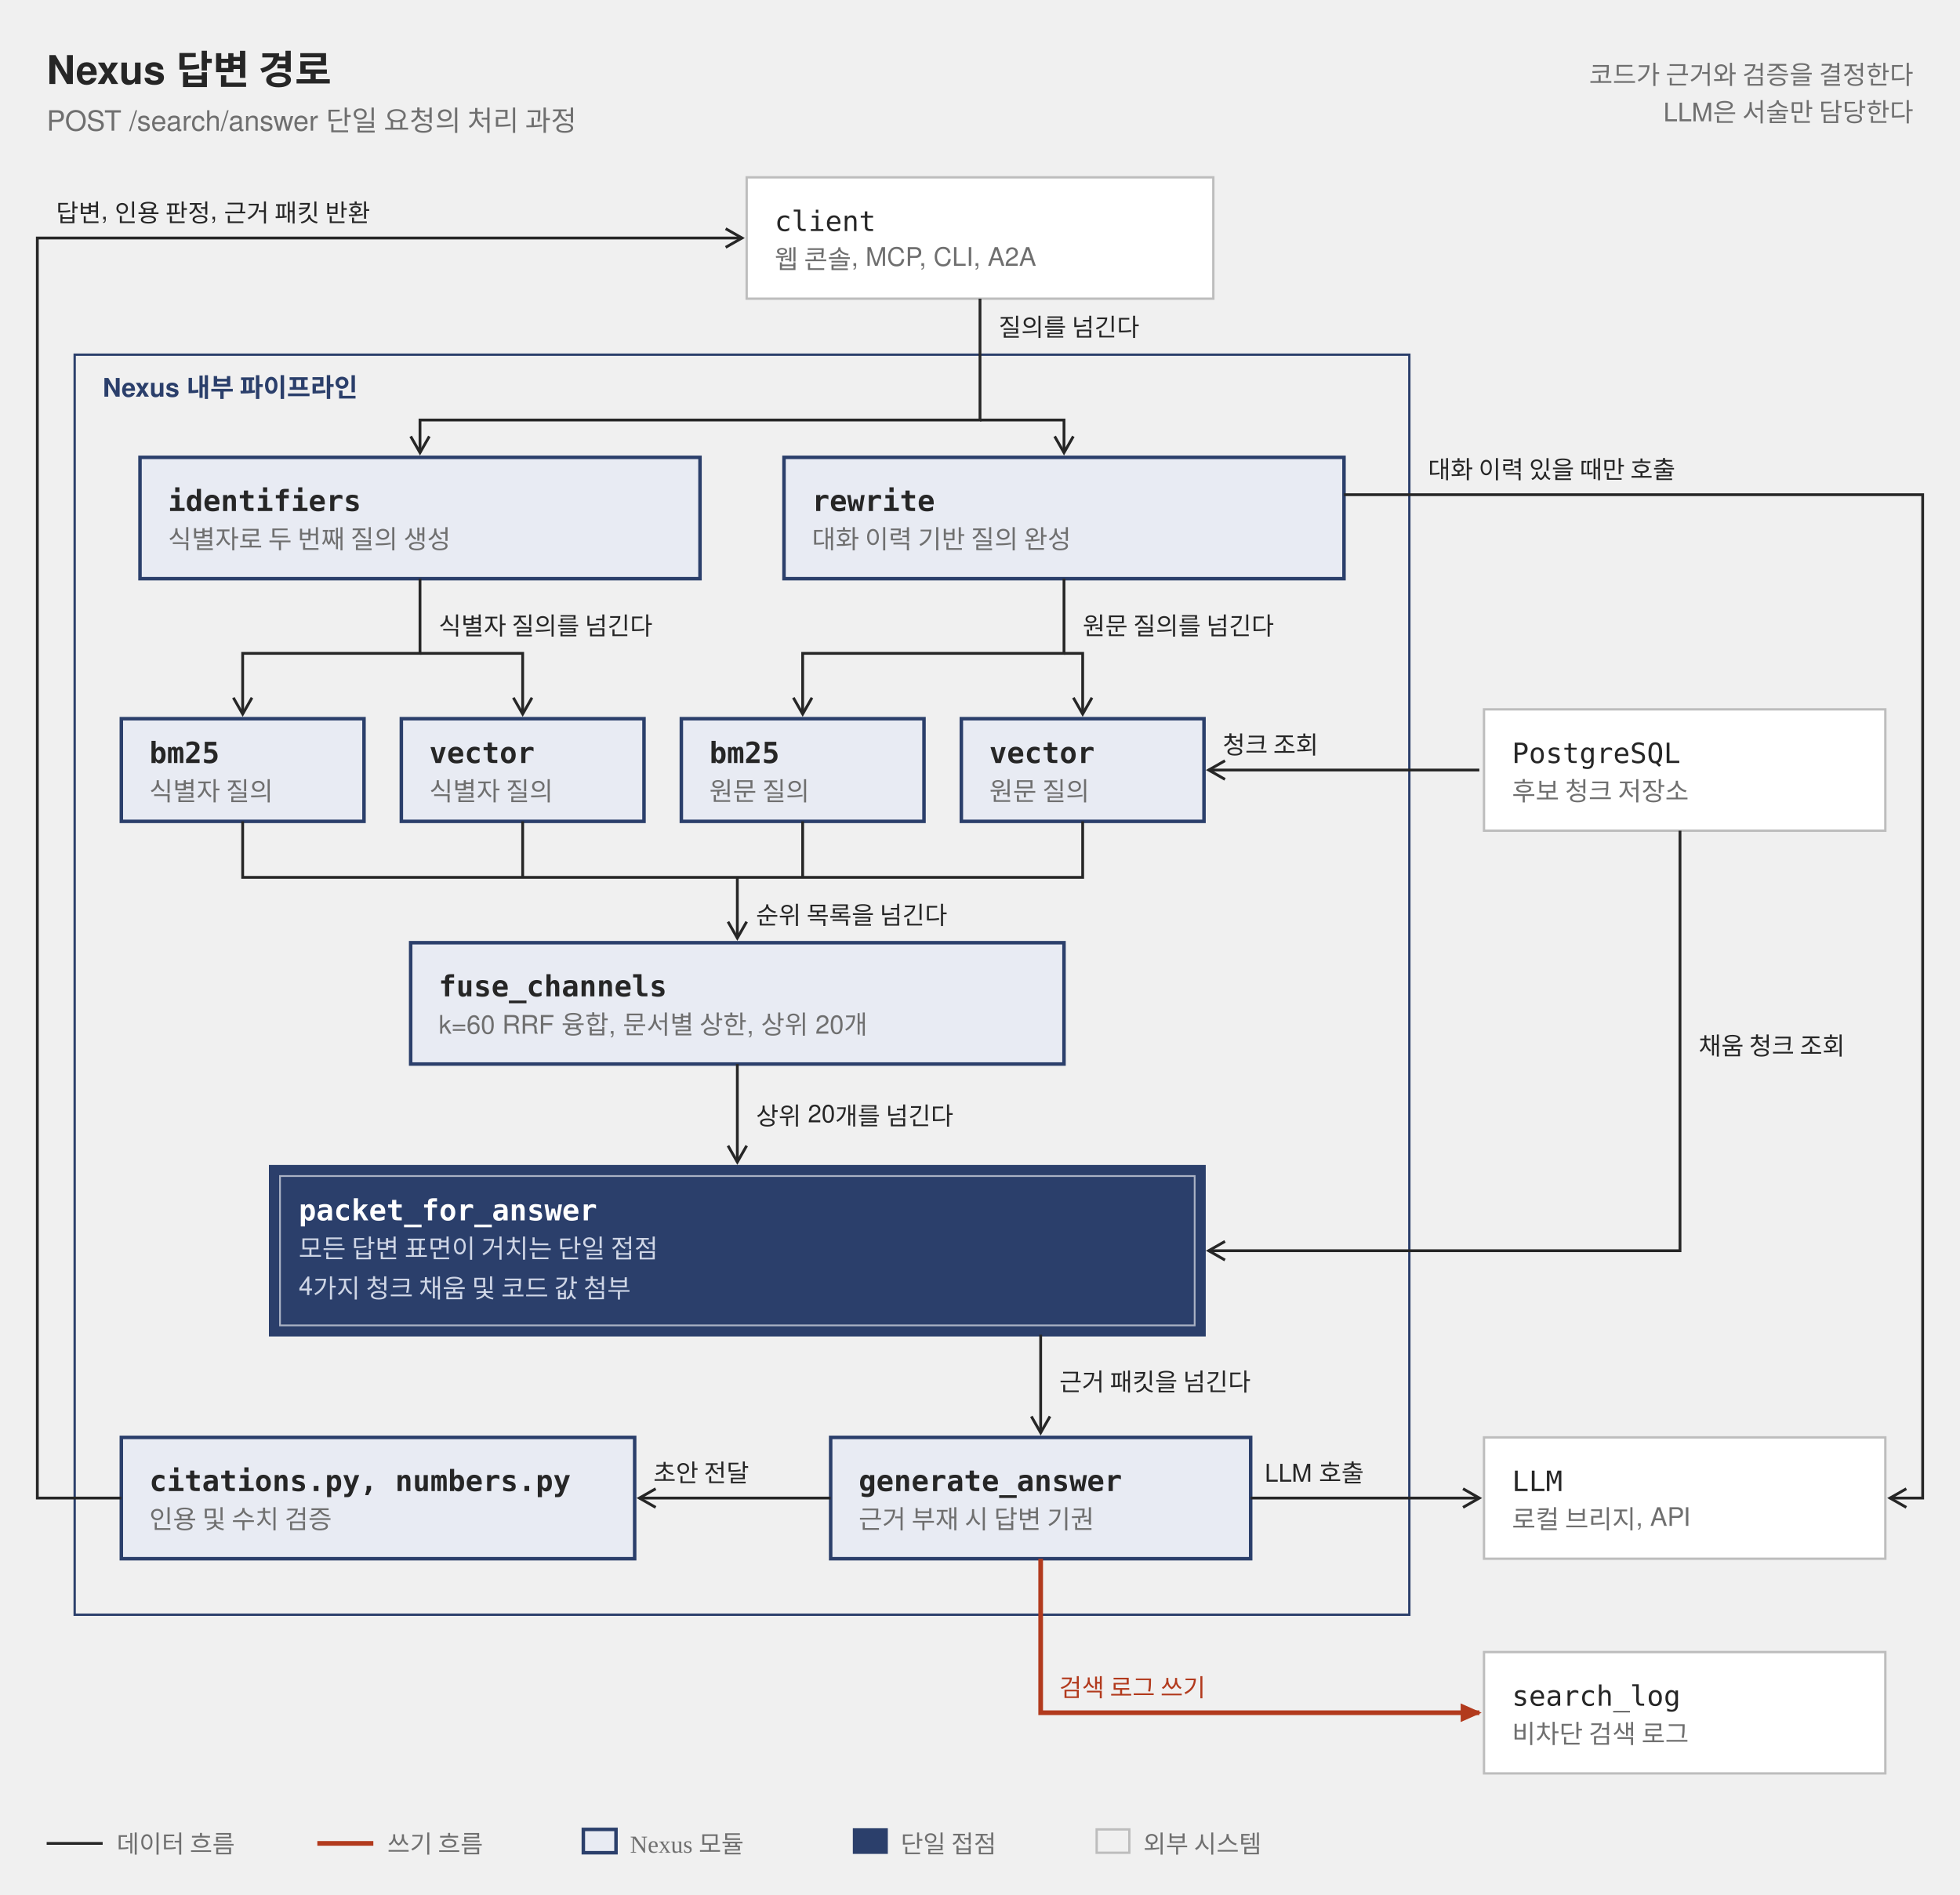
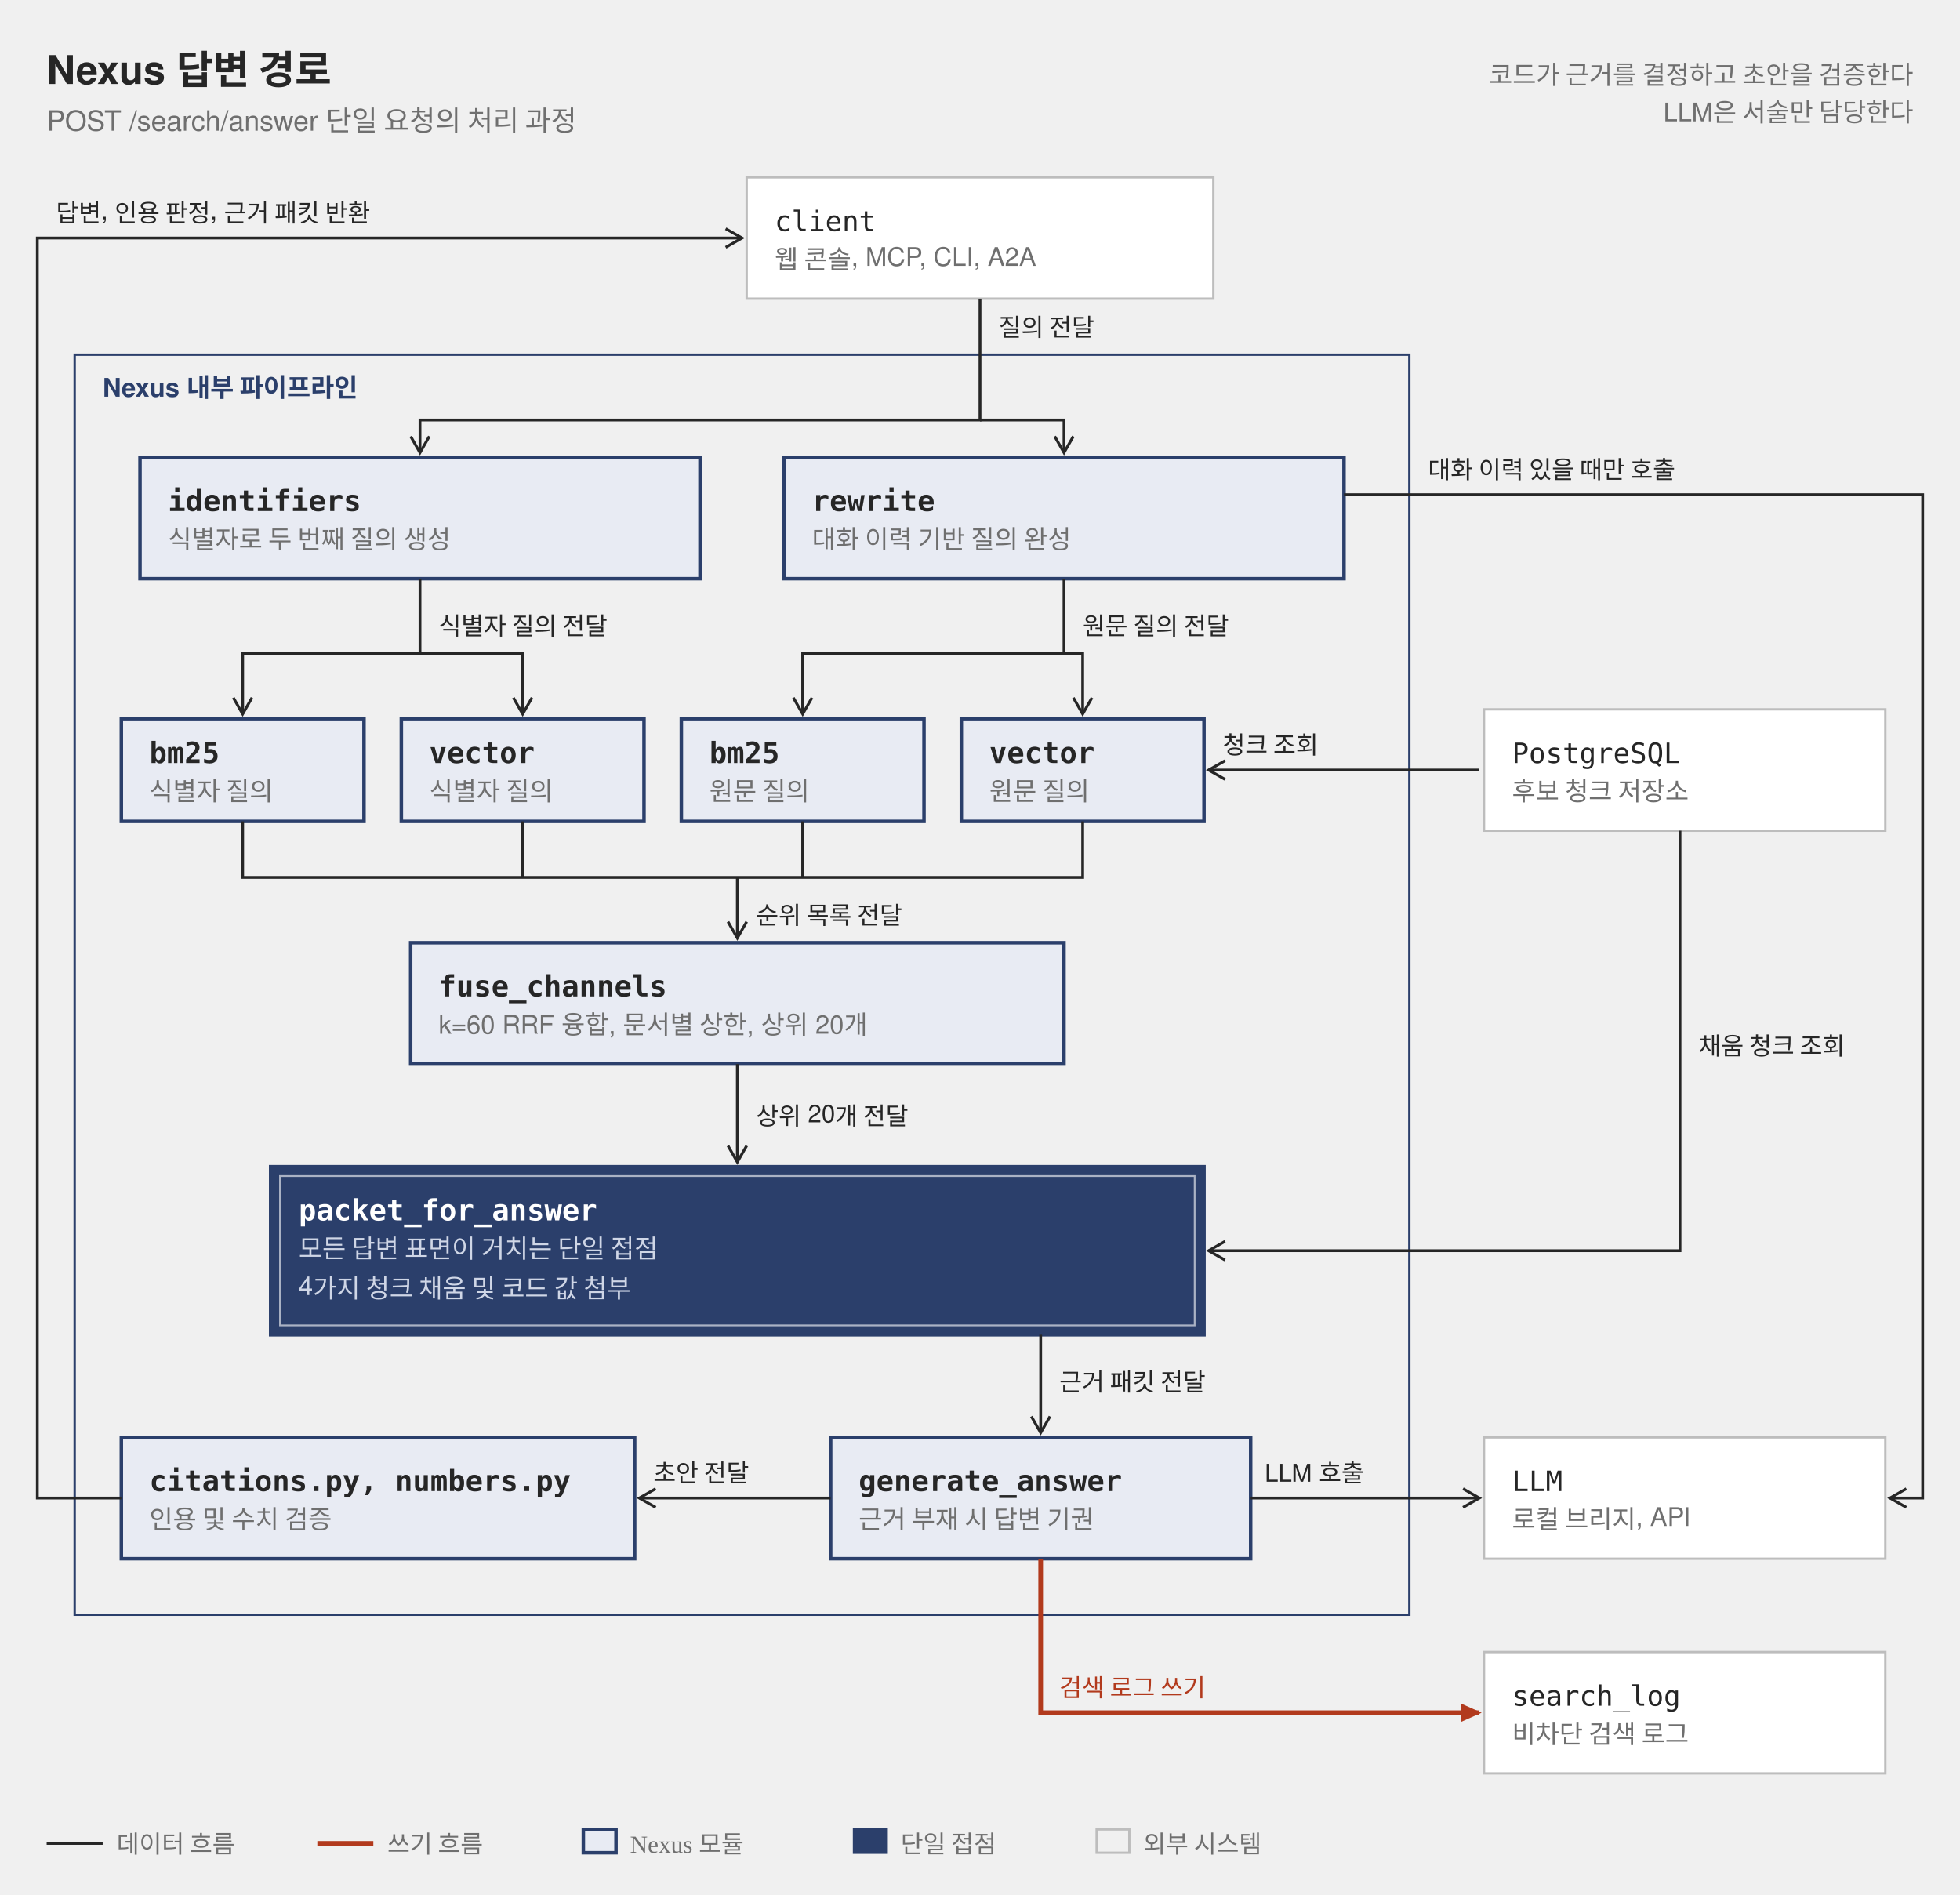
<svg xmlns="http://www.w3.org/2000/svg" width="840" height="812" viewBox="0 0 840 812" role="img" aria-label="POST /search/answer 단일 요청의 처리 과정">
  <defs>
    <marker id="data" markerUnits="userSpaceOnUse" markerWidth="10" markerHeight="10" refX="8" refY="5" orient="auto">
      <path d="M1,1 L8,5 L1,9" fill="none" stroke="#262626" stroke-width="1.2" />
    </marker>
    <marker id="cmd" markerUnits="userSpaceOnUse" markerWidth="10" markerHeight="10" refX="8" refY="5" orient="auto">
      <path d="M0,1 L9,5 L0,9 Z" fill="#b23a1d" />
    </marker>
  </defs>
  <g font-family="'Helvetica Neue', Helvetica, Arial, 'Apple SD Gothic Neo', 'Malgun Gothic', 'Noto Sans KR', 'Noto Sans CJK KR', sans-serif" fill="#262626">
    <text x="20" y="36" font-size="17" font-weight="700">Nexus 답변 경로</text>
    <text x="20" y="56" font-size="12" fill="#6f6f6f">POST /search/answer 단일 요청의 처리 과정</text>
-     <text x="820" y="36" font-size="11" fill="#6f6f6f" text-anchor="end">코드가 근거와 검증을 결정한다</text>
+     <text x="820" y="36" font-size="11" fill="#6f6f6f" text-anchor="end">코드가 근거를 결정하고 초안을 검증한다</text>
    <text x="820" y="52" font-size="11" fill="#6f6f6f" text-anchor="end">LLM은 서술만 담당한다</text>
    <rect x="320" y="76" width="200" height="52" fill="#ffffff" stroke="#bdbdbd" />
    <text x="332" y="99" font-size="12" font-family="Menlo, Consolas, 'DejaVu Sans Mono', monospace">client</text>
    <text x="332" y="115" font-size="11" fill="#6f6f6f">웹 콘솔, MCP, CLI, A2A</text>
    <rect x="32" y="152" width="572" height="540" fill="none" stroke="#2b3f6b" />
    <text x="44" y="170" font-size="11" fill="#2b3f6b" font-weight="700">Nexus 내부 파이프라인</text>
    <rect x="60" y="196" width="240" height="52" fill="#e8ebf3" stroke="#2b3f6b" stroke-width="1.5" />
    <text x="72" y="219" font-size="12.5" font-weight="700" font-family="Menlo, Consolas, 'DejaVu Sans Mono', monospace">identifiers</text>
    <text x="72" y="235" font-size="11" fill="#6f6f6f">식별자로 두 번째 질의 생성</text>
    <rect x="336" y="196" width="240" height="52" fill="#e8ebf3" stroke="#2b3f6b" stroke-width="1.5" />
    <text x="348" y="219" font-size="12.5" font-weight="700" font-family="Menlo, Consolas, 'DejaVu Sans Mono', monospace">rewrite</text>
    <text x="348" y="235" font-size="11" fill="#6f6f6f">대화 이력 기반 질의 완성</text>
    <rect x="52" y="308" width="104" height="44" fill="#e8ebf3" stroke="#2b3f6b" stroke-width="1.5" />
    <text x="64" y="327" font-size="12.5" font-weight="700" font-family="Menlo, Consolas, 'DejaVu Sans Mono', monospace">bm25</text>
    <text x="64" y="343" font-size="11" fill="#6f6f6f">식별자 질의</text>
    <rect x="172" y="308" width="104" height="44" fill="#e8ebf3" stroke="#2b3f6b" stroke-width="1.5" />
    <text x="184" y="327" font-size="12.5" font-weight="700" font-family="Menlo, Consolas, 'DejaVu Sans Mono', monospace">vector</text>
    <text x="184" y="343" font-size="11" fill="#6f6f6f">식별자 질의</text>
    <rect x="292" y="308" width="104" height="44" fill="#e8ebf3" stroke="#2b3f6b" stroke-width="1.5" />
    <text x="304" y="327" font-size="12.5" font-weight="700" font-family="Menlo, Consolas, 'DejaVu Sans Mono', monospace">bm25</text>
    <text x="304" y="343" font-size="11" fill="#6f6f6f">원문 질의</text>
    <rect x="412" y="308" width="104" height="44" fill="#e8ebf3" stroke="#2b3f6b" stroke-width="1.5" />
    <text x="424" y="327" font-size="12.5" font-weight="700" font-family="Menlo, Consolas, 'DejaVu Sans Mono', monospace">vector</text>
    <text x="424" y="343" font-size="11" fill="#6f6f6f">원문 질의</text>
    <rect x="176" y="404" width="280" height="52" fill="#e8ebf3" stroke="#2b3f6b" stroke-width="1.5" />
    <text x="188" y="427" font-size="12.5" font-weight="700" font-family="Menlo, Consolas, 'DejaVu Sans Mono', monospace">fuse_channels</text>
    <text x="188" y="443" font-size="11" fill="#6f6f6f">k=60 RRF 융합, 문서별 상한, 상위 20개</text>
    <rect x="116" y="500" width="400" height="72" fill="#2b3f6b" stroke="#2b3f6b" stroke-width="1.5" />
    <rect x="120" y="504" width="392" height="64" fill="none" stroke="#ffffff" stroke-width="0.75" stroke-opacity="0.6" />
    <text x="128" y="523" font-size="12.5" fill="#ffffff" font-weight="700" font-family="Menlo, Consolas, 'DejaVu Sans Mono', monospace">packet_for_answer</text>
    <text x="128" y="539" font-size="11" fill="#cfd6e6">모든 답변 표면이 거치는 단일 접점</text>
    <text x="128" y="555" font-size="11" fill="#cfd6e6">4가지 청크 채움 및 코드 값 첨부</text>
    <rect x="52" y="616" width="220" height="52" fill="#e8ebf3" stroke="#2b3f6b" stroke-width="1.5" />
    <text x="64" y="639" font-size="12.5" font-weight="700" font-family="Menlo, Consolas, 'DejaVu Sans Mono', monospace">citations.py, numbers.py</text>
    <text x="64" y="655" font-size="11" fill="#6f6f6f">인용 및 수치 검증</text>
    <rect x="356" y="616" width="180" height="52" fill="#e8ebf3" stroke="#2b3f6b" stroke-width="1.5" />
    <text x="368" y="639" font-size="12.5" font-weight="700" font-family="Menlo, Consolas, 'DejaVu Sans Mono', monospace">generate_answer</text>
    <text x="368" y="655" font-size="11" fill="#6f6f6f">근거 부재 시 답변 기권</text>
    <rect x="636" y="304" width="172" height="52" fill="#ffffff" stroke="#bdbdbd" />
    <text x="648" y="327" font-size="12" font-family="Menlo, Consolas, 'DejaVu Sans Mono', monospace">PostgreSQL</text>
    <text x="648" y="343" font-size="11" fill="#6f6f6f">후보 청크 저장소</text>
    <rect x="636" y="616" width="172" height="52" fill="#ffffff" stroke="#bdbdbd" />
    <text x="648" y="639" font-size="12" font-family="Menlo, Consolas, 'DejaVu Sans Mono', monospace">LLM</text>
    <text x="648" y="655" font-size="11" fill="#6f6f6f">로컬 브리지, API</text>
    <rect x="636" y="708" width="172" height="52" fill="#ffffff" stroke="#bdbdbd" />
    <text x="648" y="731" font-size="12" font-family="Menlo, Consolas, 'DejaVu Sans Mono', monospace">search_log</text>
    <text x="648" y="747" font-size="11" fill="#6f6f6f">비차단 검색 로그</text>
    <g fill="none" stroke="#262626" stroke-width="1.2">
      <path d="M420,128 V180 H180 V194" marker-end="url(#data)" />
      <path d="M420,180 H456 V194" marker-end="url(#data)" />
      <path d="M180,248 V280 H104 V306" marker-end="url(#data)" />
      <path d="M180,280 H224 V306" marker-end="url(#data)" />
      <path d="M456,248 V280 H344 V306" marker-end="url(#data)" />
      <path d="M456,280 H464 V306" marker-end="url(#data)" />
      <path d="M634,330 H518" marker-end="url(#data)" />
      <path d="M104,352 V376 H464 V352" />
      <path d="M224,352 V376" />
      <path d="M344,352 V376" />
      <path d="M316,376 V402" marker-end="url(#data)" />
      <path d="M316,456 V498" marker-end="url(#data)" />
      <path d="M720,356 V536 H518" marker-end="url(#data)" />
      <path d="M446,572 V614" marker-end="url(#data)" />
      <path d="M356,642 H274" marker-end="url(#data)" />
      <path d="M536,642 H634" marker-end="url(#data)" />
      <path d="M576,212 H824 V642 H810" marker-end="url(#data)" />
      <path d="M52,642 H16 V102 H318" marker-end="url(#data)" />
    </g>
    <g fill="none" stroke="#b23a1d" stroke-width="2">
      <path d="M446,668 V734 H634" marker-end="url(#cmd)" />
    </g>
    <g font-size="10.5" fill="#262626">
-       <text x="428" y="144" font-size="10.5">질의를 넘긴다</text>
-       <text x="188" y="272" font-size="10.5">식별자 질의를 넘긴다</text>
-       <text x="464" y="272" font-size="10.5">원문 질의를 넘긴다</text>
+       <text x="428" y="144" font-size="10.5">질의 전달</text>
+       <text x="188" y="272" font-size="10.5">식별자 질의 전달</text>
+       <text x="464" y="272" font-size="10.5">원문 질의 전달</text>
      <text x="524" y="323" font-size="10.5">청크 조회</text>
-       <text x="324" y="396" font-size="10.5">순위 목록을 넘긴다</text>
-       <text x="324" y="482" font-size="10.5">상위 20개를 넘긴다</text>
+       <text x="324" y="396" font-size="10.5">순위 목록 전달</text>
+       <text x="324" y="482" font-size="10.5">상위 20개 전달</text>
      <text x="728" y="452" font-size="10.5">채움 청크 조회</text>
-       <text x="454" y="596" font-size="10.5">근거 패킷을 넘긴다</text>
+       <text x="454" y="596" font-size="10.5">근거 패킷 전달</text>
      <text x="280" y="635" font-size="10.5">초안 전달</text>
      <text x="542" y="635" font-size="10.5">LLM 호출</text>
      <text x="612" y="205" font-size="10.5">대화 이력 있을 때만 호출</text>
      <text x="24" y="95" font-size="10.5">답변, 인용 판정, 근거 패킷 반환</text>
    </g>
    <g font-size="10.5" fill="#b23a1d">
      <text x="454" y="727" font-size="10.5">검색 로그 쓰기</text>
    </g>
  </g>
  <g font-size="10.5" fill="#6f6f6f">
    <path d="M20,790 H44" fill="none" stroke="#262626" stroke-width="1.2" />
    <text x="50" y="794">데이터 흐름</text>
    <path d="M136,790 H160" fill="none" stroke="#b23a1d" stroke-width="2" />
    <text x="166" y="794">쓰기 흐름</text>
    <rect x="250" y="784" width="14" height="10" fill="#e8ebf3" stroke="#2b3f6b" stroke-width="1.5" />
    <text x="270" y="794">Nexus 모듈</text>
    <rect x="366" y="784" width="14" height="10" fill="#2b3f6b" stroke="#2b3f6b" />
    <text x="386" y="794">단일 접점</text>
    <rect x="470" y="784" width="14" height="10" fill="none" stroke="#bdbdbd" />
    <text x="490" y="794">외부 시스템</text>
  </g>
</svg>
